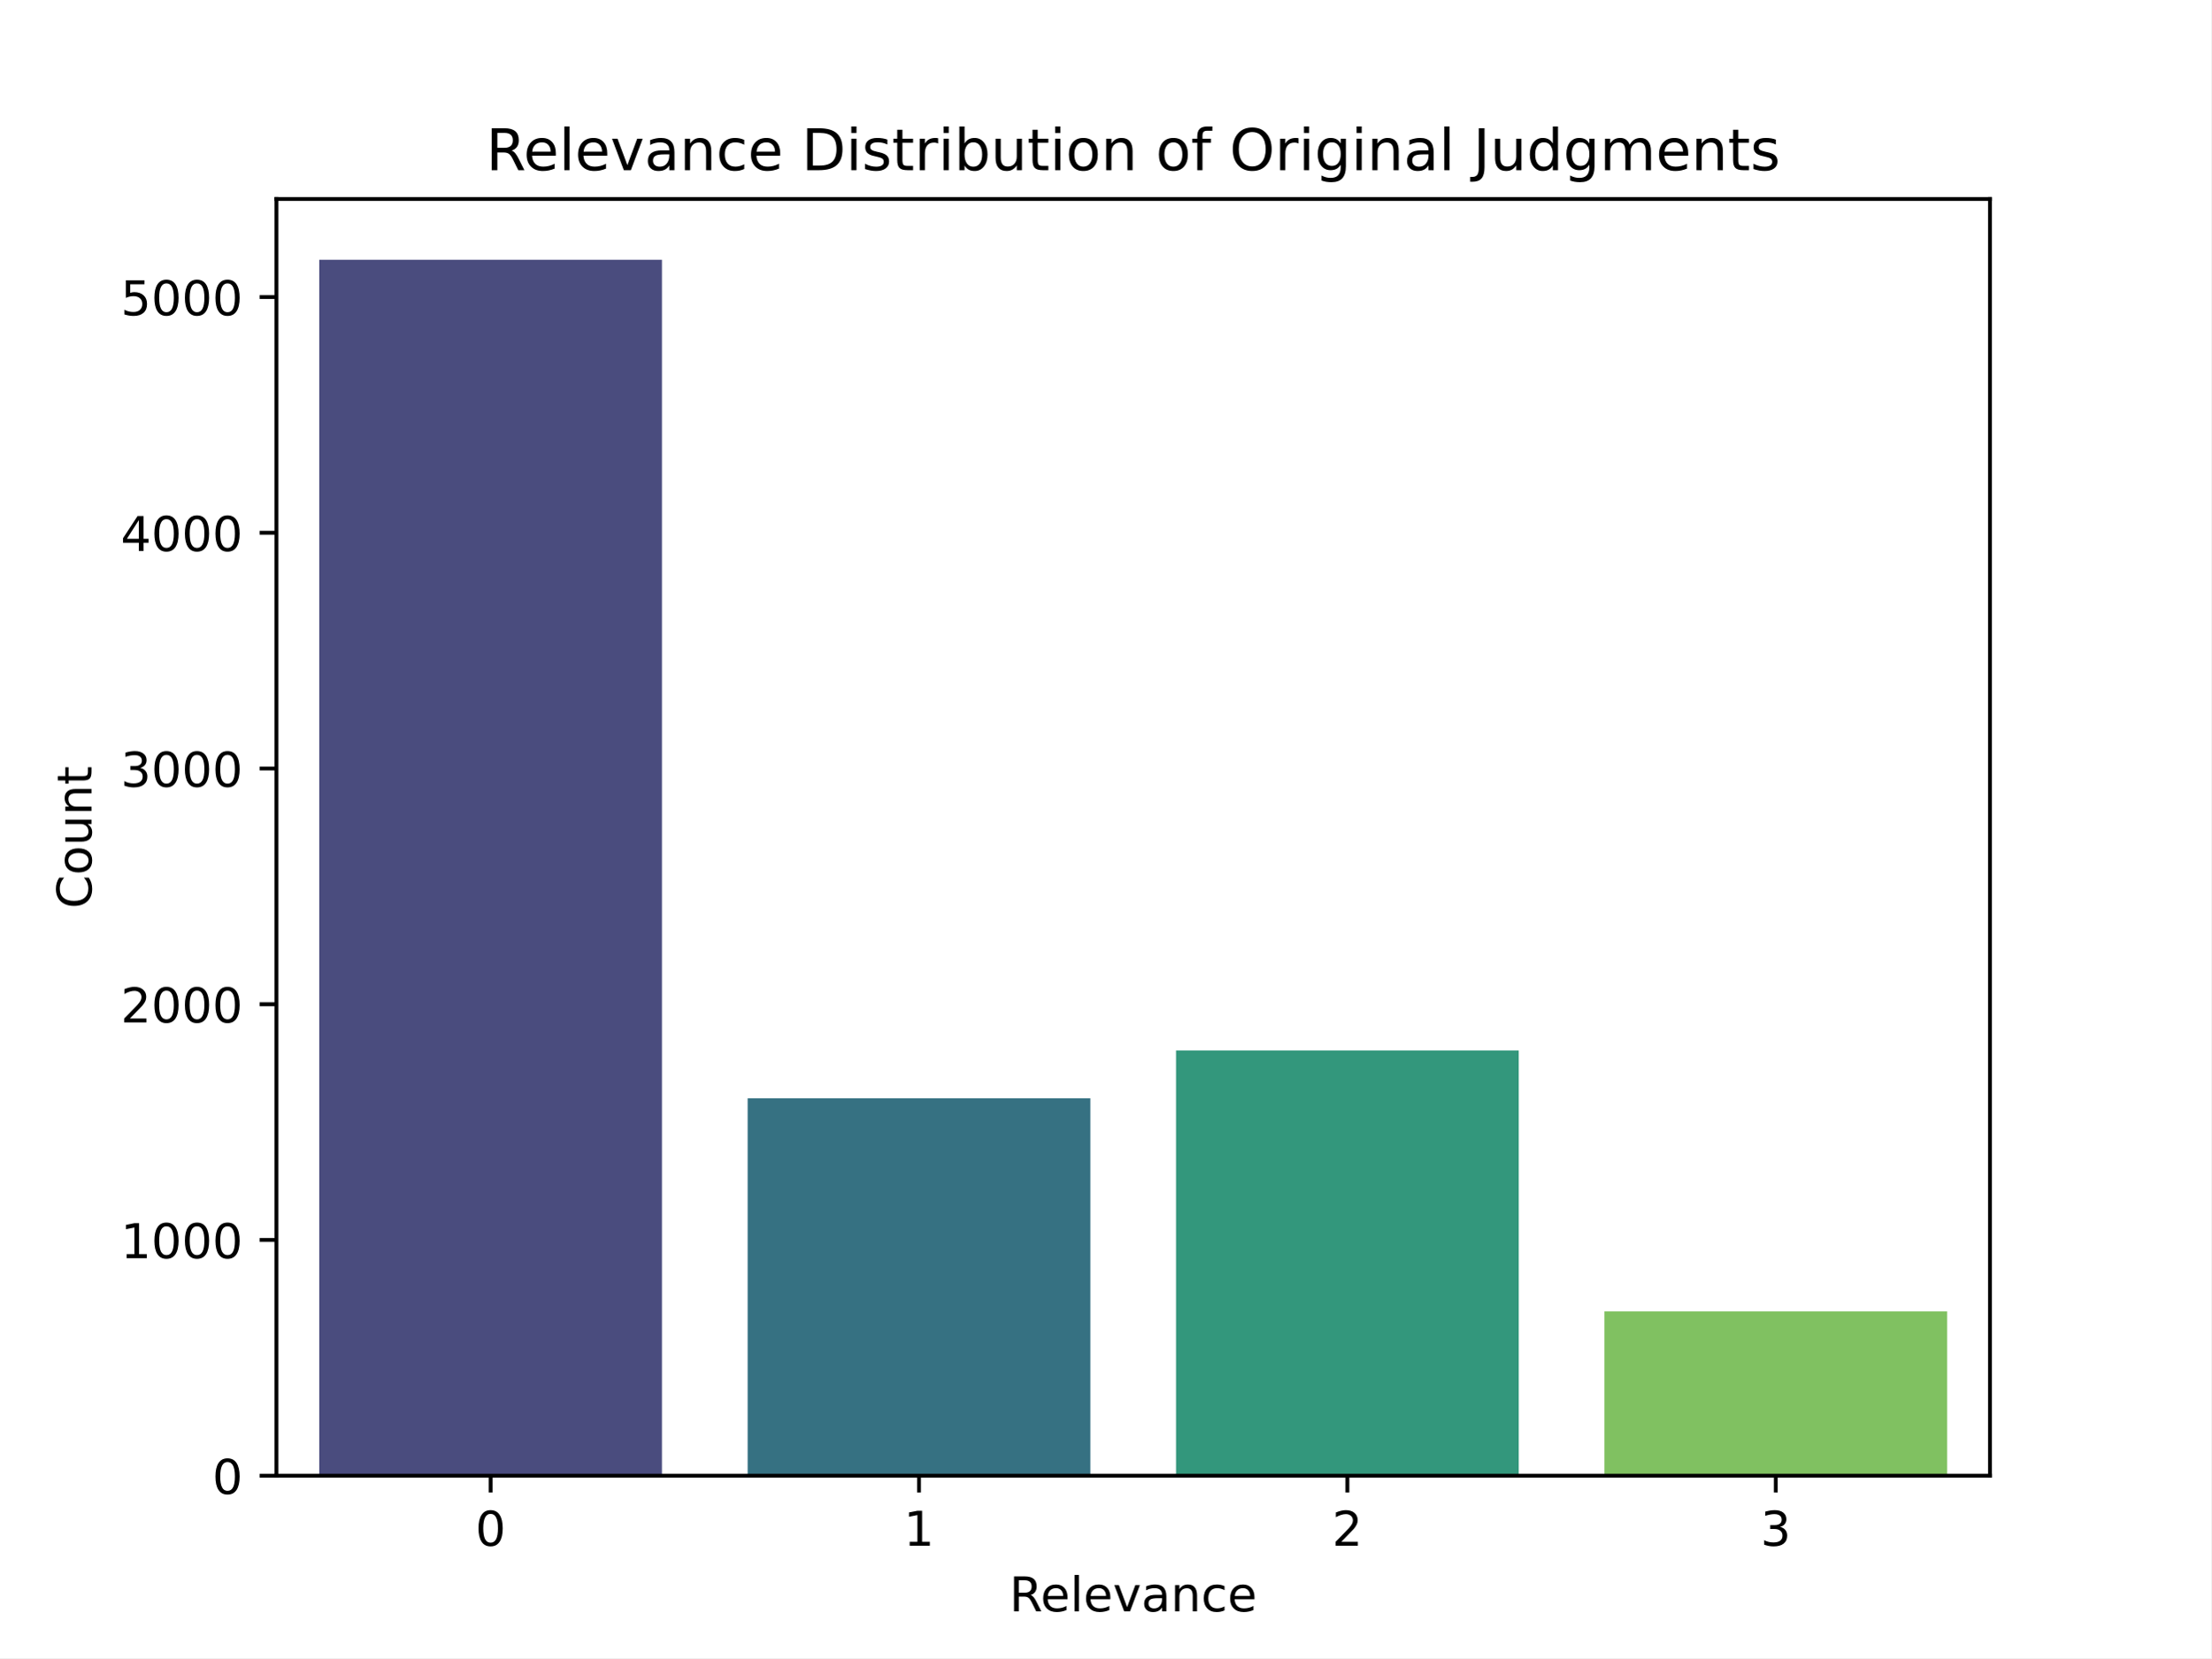
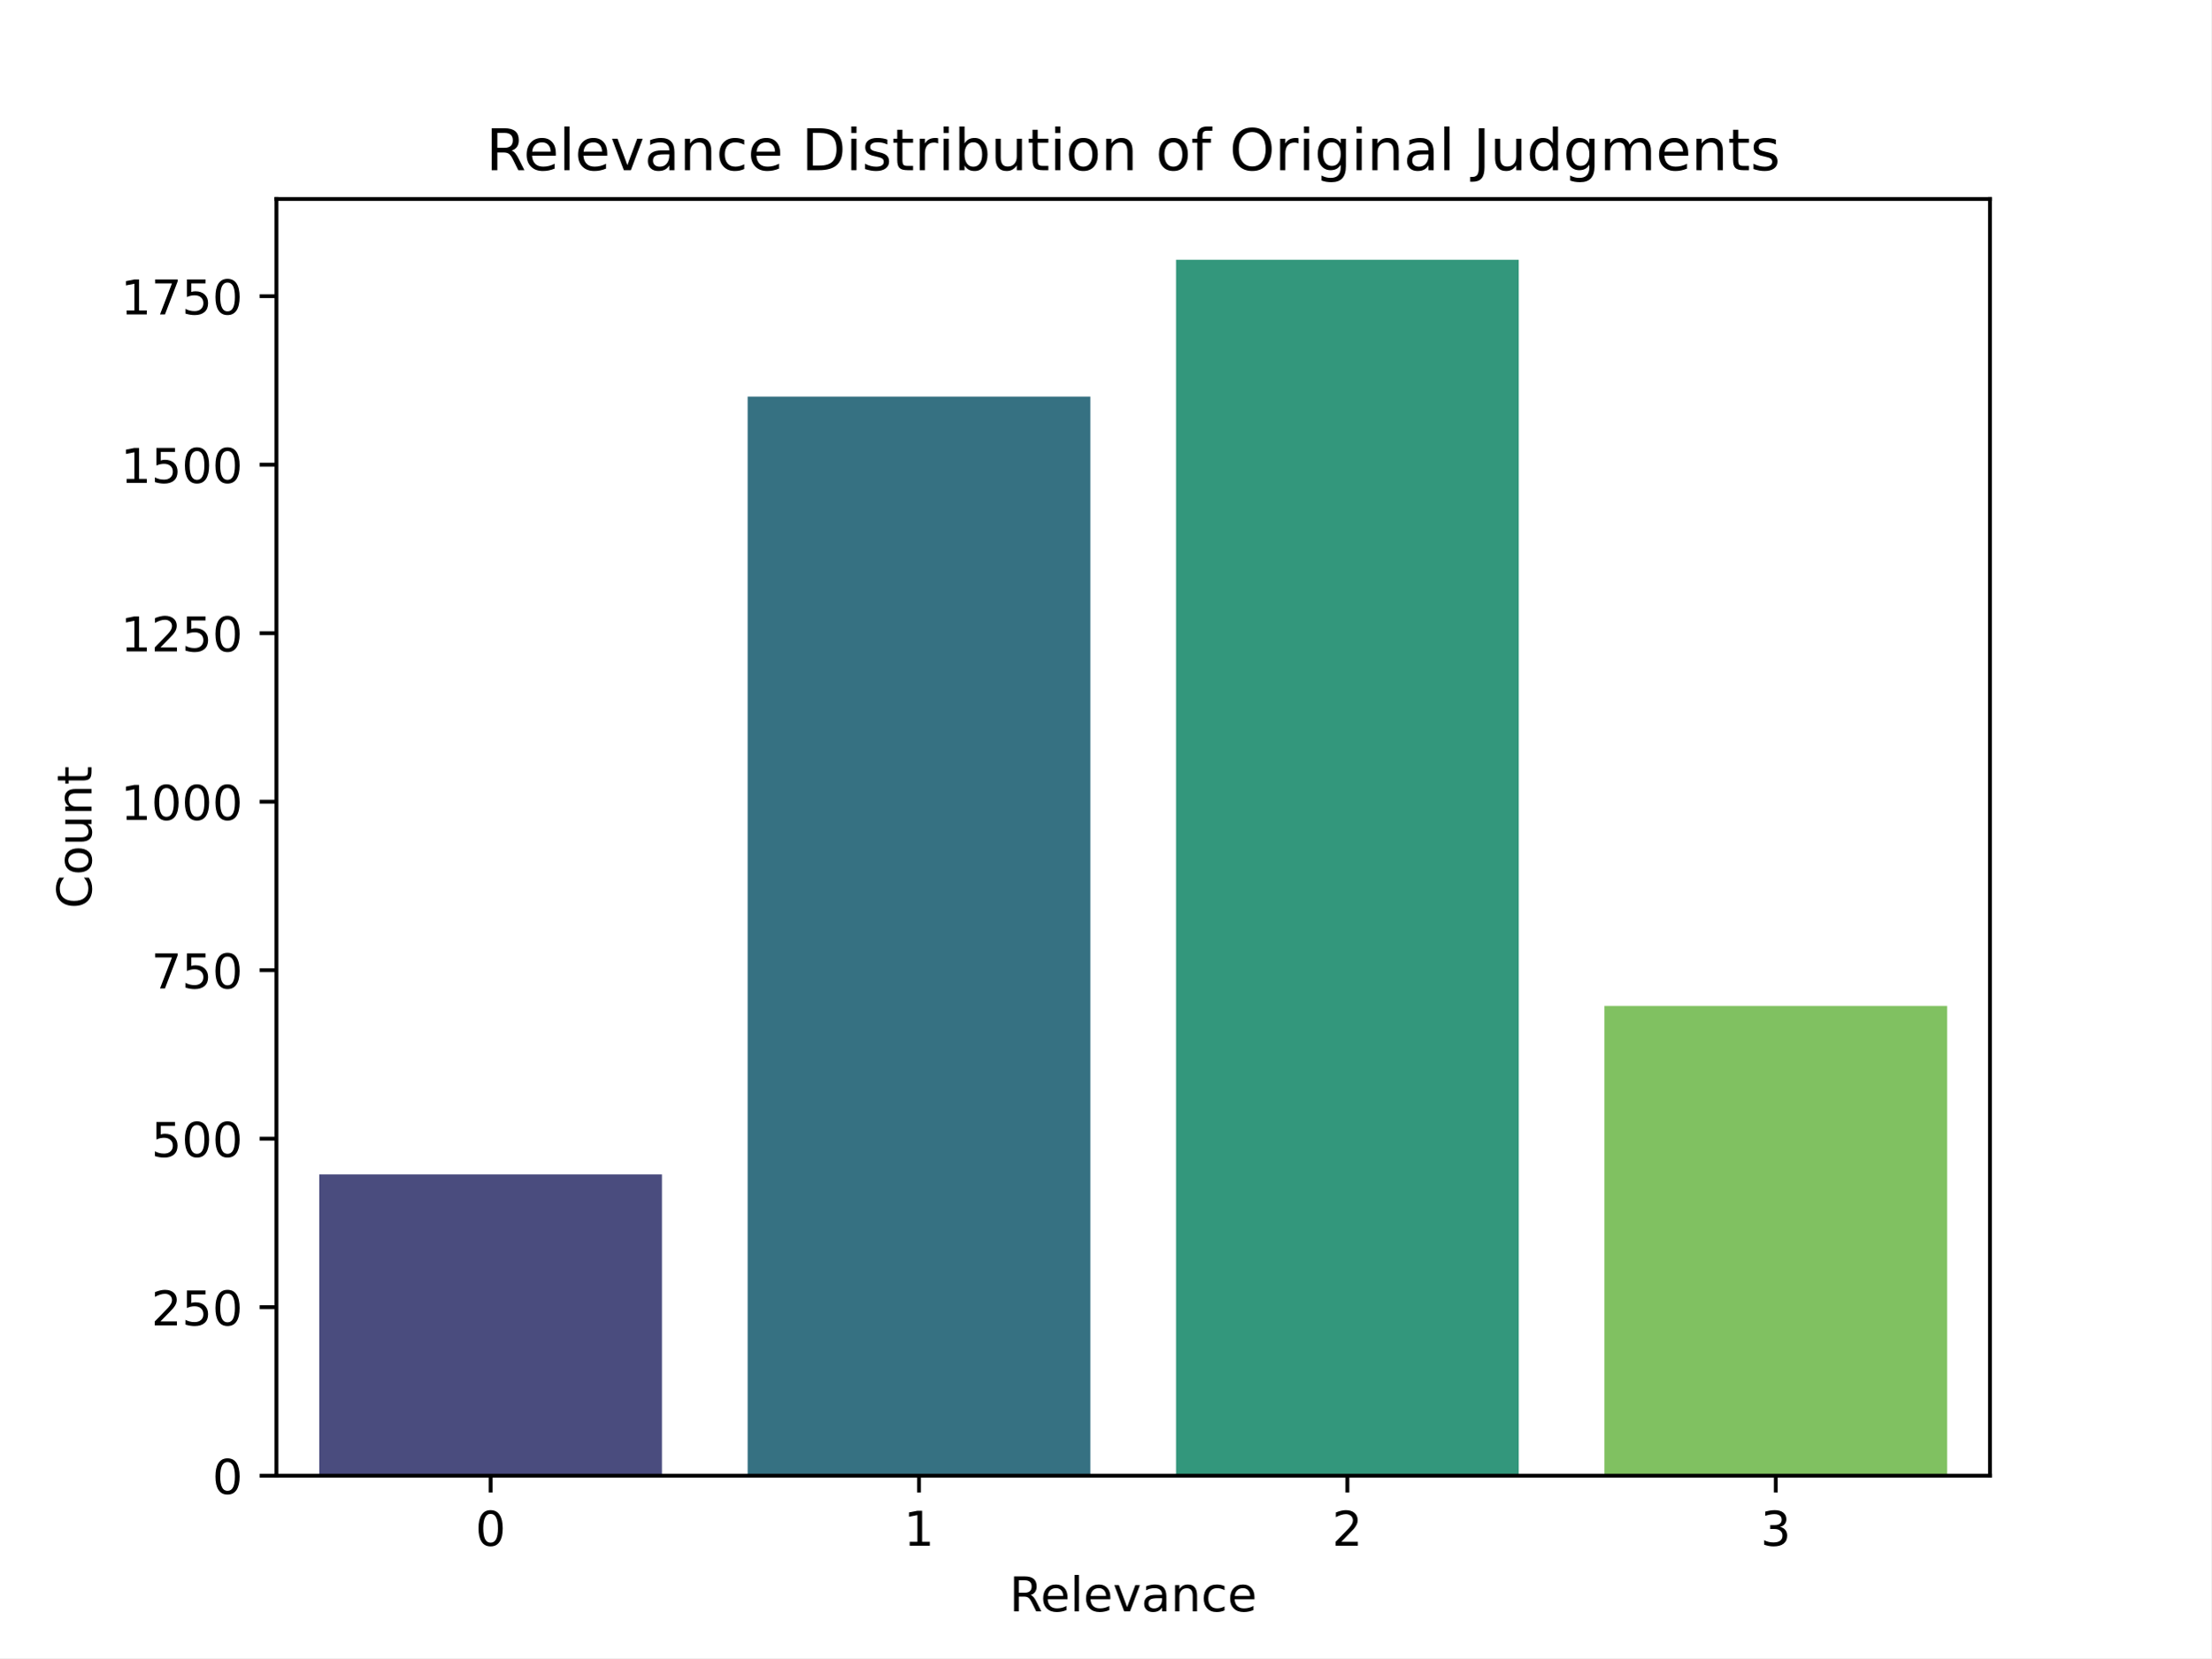
<svg xmlns="http://www.w3.org/2000/svg" xmlns:xlink="http://www.w3.org/1999/xlink" width="460.8pt" height="345.6pt" viewBox="0 0 460.8 345.6" version="1.1">
  <defs>
    <style type="text/css">*{stroke-linejoin: round; stroke-linecap: butt}</style>
  </defs>
  <g id="figure_1">
    <g id="patch_1">
      <path d="M 0 345.6  L 460.8 345.6  L 460.8 0  L 0 0  z " style="fill: #ffffff" />
    </g>
    <g id="axes_1">
      <g id="patch_2">
        <path d="M 57.6 307.584  L 414.72 307.584  L 414.72 41.472  L 57.6 41.472  z " style="fill: #ffffff" />
      </g>
      <g id="patch_3">
-         <path d="M 66.528 307.584  L 137.952 307.584  L 137.952 54.144  L 66.528 54.144  z " clip-path="url(#p53b6fe0936)" style="fill: #4a4c7e" />
+         <path d="M 66.528 307.584  L 137.952 307.584  L 137.952 244.786  L 66.528 244.786  z " clip-path="url(#p8e682155d8)" style="fill: #4a4c7e" />
      </g>
      <g id="patch_4">
-         <path d="M 155.808 307.584  L 227.232 307.584  L 227.232 228.918  L 155.808 228.918  z " clip-path="url(#p53b6fe0936)" style="fill: #367182" />
+         <path d="M 155.808 307.584  L 227.232 307.584  L 227.232 82.663  L 155.808 82.663  z " clip-path="url(#p8e682155d8)" style="fill: #367182" />
      </g>
      <g id="patch_5">
-         <path d="M 245.088 307.584  L 316.512 307.584  L 316.512 218.944  L 245.088 218.944  z " clip-path="url(#p53b6fe0936)" style="fill: #33977c" />
+         <path d="M 245.088 307.584  L 316.512 307.584  L 316.512 54.144  L 245.088 54.144  z " clip-path="url(#p8e682155d8)" style="fill: #33977c" />
      </g>
      <g id="patch_6">
-         <path d="M 334.368 307.584  L 405.792 307.584  L 405.792 273.337  L 334.368 273.337  z " clip-path="url(#p53b6fe0936)" style="fill: #80c161" />
+         <path d="M 334.368 307.584  L 405.792 307.584  L 405.792 209.664  L 334.368 209.664  z " clip-path="url(#p8e682155d8)" style="fill: #80c161" />
      </g>
      <g id="matplotlib.axis_1">
        <g id="xtick_1">
          <g id="line2d_1">
            <defs>
-               <path id="md1bcb874a5" d="M 0 0  L 0 3.5  " style="stroke: #000000; stroke-width: 0.8" />
+               <path id="m49efbe3620" d="M 0 0  L 0 3.5  " style="stroke: #000000; stroke-width: 0.8" />
            </defs>
            <g>
-               <use xlink:href="#md1bcb874a5" x="102.24" y="307.584" style="stroke: #000000; stroke-width: 0.8" />
+               <use xlink:href="#m49efbe3620" x="102.24" y="307.584" style="stroke: #000000; stroke-width: 0.8" />
            </g>
          </g>
          <g id="text_1">
            <g transform="translate(99.05875 322.1824) scale(0.1 -0.1)">
              <defs>
                <path id="DejaVuSans-30" d="M 2034 4250  Q 1547 4250 1301 3770  Q 1056 3291 1056 2328  Q 1056 1369 1301 889  Q 1547 409 2034 409  Q 2525 409 2770 889  Q 3016 1369 3016 2328  Q 3016 3291 2770 3770  Q 2525 4250 2034 4250  z M 2034 4750  Q 2819 4750 3233 4129  Q 3647 3509 3647 2328  Q 3647 1150 3233 529  Q 2819 -91 2034 -91  Q 1250 -91 836 529  Q 422 1150 422 2328  Q 422 3509 836 4129  Q 1250 4750 2034 4750  z " transform="scale(0.015625)" />
              </defs>
              <use xlink:href="#DejaVuSans-30" />
            </g>
          </g>
        </g>
        <g id="xtick_2">
          <g id="line2d_2">
            <g>
-               <use xlink:href="#md1bcb874a5" x="191.52" y="307.584" style="stroke: #000000; stroke-width: 0.8" />
+               <use xlink:href="#m49efbe3620" x="191.52" y="307.584" style="stroke: #000000; stroke-width: 0.8" />
            </g>
          </g>
          <g id="text_2">
            <g transform="translate(188.3388 322.1824) scale(0.1 -0.1)">
              <defs>
                <path id="DejaVuSans-31" d="M 794 531  L 1825 531  L 1825 4091  L 703 3866  L 703 4441  L 1819 4666  L 2450 4666  L 2450 531  L 3481 531  L 3481 0  L 794 0  L 794 531  z " transform="scale(0.015625)" />
              </defs>
              <use xlink:href="#DejaVuSans-31" />
            </g>
          </g>
        </g>
        <g id="xtick_3">
          <g id="line2d_3">
            <g>
-               <use xlink:href="#md1bcb874a5" x="280.8" y="307.584" style="stroke: #000000; stroke-width: 0.8" />
+               <use xlink:href="#m49efbe3620" x="280.8" y="307.584" style="stroke: #000000; stroke-width: 0.8" />
            </g>
          </g>
          <g id="text_3">
            <g transform="translate(277.6187 322.1824) scale(0.1 -0.1)">
              <defs>
                <path id="DejaVuSans-32" d="M 1228 531  L 3431 531  L 3431 0  L 469 0  L 469 531  Q 828 903 1448 1529  Q 2069 2156 2228 2338  Q 2531 2678 2651 2914  Q 2772 3150 2772 3378  Q 2772 3750 2511 3984  Q 2250 4219 1831 4219  Q 1534 4219 1204 4116  Q 875 4013 500 3803  L 500 4441  Q 881 4594 1212 4672  Q 1544 4750 1819 4750  Q 2544 4750 2975 4387  Q 3406 4025 3406 3419  Q 3406 3131 3298 2873  Q 3191 2616 2906 2266  Q 2828 2175 2409 1742  Q 1991 1309 1228 531  z " transform="scale(0.015625)" />
              </defs>
              <use xlink:href="#DejaVuSans-32" />
            </g>
          </g>
        </g>
        <g id="xtick_4">
          <g id="line2d_4">
            <g>
-               <use xlink:href="#md1bcb874a5" x="370.08" y="307.584" style="stroke: #000000; stroke-width: 0.8" />
+               <use xlink:href="#m49efbe3620" x="370.08" y="307.584" style="stroke: #000000; stroke-width: 0.8" />
            </g>
          </g>
          <g id="text_4">
            <g transform="translate(366.8988 322.1824) scale(0.1 -0.1)">
              <defs>
                <path id="DejaVuSans-33" d="M 2597 2516  Q 3050 2419 3304 2112  Q 3559 1806 3559 1356  Q 3559 666 3084 287  Q 2609 -91 1734 -91  Q 1441 -91 1130 -33  Q 819 25 488 141  L 488 750  Q 750 597 1062 519  Q 1375 441 1716 441  Q 2309 441 2620 675  Q 2931 909 2931 1356  Q 2931 1769 2642 2001  Q 2353 2234 1838 2234  L 1294 2234  L 1294 2753  L 1863 2753  Q 2328 2753 2575 2939  Q 2822 3125 2822 3475  Q 2822 3834 2567 4026  Q 2313 4219 1838 4219  Q 1578 4219 1281 4162  Q 984 4106 628 3988  L 628 4550  Q 988 4650 1302 4700  Q 1616 4750 1894 4750  Q 2613 4750 3031 4423  Q 3450 4097 3450 3541  Q 3450 3153 3228 2886  Q 3006 2619 2597 2516  z " transform="scale(0.015625)" />
              </defs>
              <use xlink:href="#DejaVuSans-33" />
            </g>
          </g>
        </g>
        <g id="text_5">
          <g transform="translate(210.3506 335.8606) scale(0.1 -0.1)">
            <defs>
              <path id="DejaVuSans-52" d="M 2841 2188  Q 3044 2119 3236 1894  Q 3428 1669 3622 1275  L 4263 0  L 3584 0  L 2988 1197  Q 2756 1666 2539 1819  Q 2322 1972 1947 1972  L 1259 1972  L 1259 0  L 628 0  L 628 4666  L 2053 4666  Q 2853 4666 3247 4331  Q 3641 3997 3641 3322  Q 3641 2881 3436 2590  Q 3231 2300 2841 2188  z M 1259 4147  L 1259 2491  L 2053 2491  Q 2509 2491 2742 2702  Q 2975 2913 2975 3322  Q 2975 3731 2742 3939  Q 2509 4147 2053 4147  L 1259 4147  z " transform="scale(0.015625)" />
              <path id="DejaVuSans-65" d="M 3597 1894  L 3597 1613  L 953 1613  Q 991 1019 1311 708  Q 1631 397 2203 397  Q 2534 397 2845 478  Q 3156 559 3463 722  L 3463 178  Q 3153 47 2828 -22  Q 2503 -91 2169 -91  Q 1331 -91 842 396  Q 353 884 353 1716  Q 353 2575 817 3079  Q 1281 3584 2069 3584  Q 2775 3584 3186 3129  Q 3597 2675 3597 1894  z M 3022 2063  Q 3016 2534 2758 2815  Q 2500 3097 2075 3097  Q 1594 3097 1305 2825  Q 1016 2553 972 2059  L 3022 2063  z " transform="scale(0.015625)" />
              <path id="DejaVuSans-6c" d="M 603 4863  L 1178 4863  L 1178 0  L 603 0  L 603 4863  z " transform="scale(0.015625)" />
              <path id="DejaVuSans-76" d="M 191 3500  L 800 3500  L 1894 563  L 2988 3500  L 3597 3500  L 2284 0  L 1503 0  L 191 3500  z " transform="scale(0.015625)" />
              <path id="DejaVuSans-61" d="M 2194 1759  Q 1497 1759 1228 1600  Q 959 1441 959 1056  Q 959 750 1161 570  Q 1363 391 1709 391  Q 2188 391 2477 730  Q 2766 1069 2766 1631  L 2766 1759  L 2194 1759  z M 3341 1997  L 3341 0  L 2766 0  L 2766 531  Q 2569 213 2275 61  Q 1981 -91 1556 -91  Q 1019 -91 701 211  Q 384 513 384 1019  Q 384 1609 779 1909  Q 1175 2209 1959 2209  L 2766 2209  L 2766 2266  Q 2766 2663 2505 2880  Q 2244 3097 1772 3097  Q 1472 3097 1187 3025  Q 903 2953 641 2809  L 641 3341  Q 956 3463 1253 3523  Q 1550 3584 1831 3584  Q 2591 3584 2966 3190  Q 3341 2797 3341 1997  z " transform="scale(0.015625)" />
              <path id="DejaVuSans-6e" d="M 3513 2113  L 3513 0  L 2938 0  L 2938 2094  Q 2938 2591 2744 2837  Q 2550 3084 2163 3084  Q 1697 3084 1428 2787  Q 1159 2491 1159 1978  L 1159 0  L 581 0  L 581 3500  L 1159 3500  L 1159 2956  Q 1366 3272 1645 3428  Q 1925 3584 2291 3584  Q 2894 3584 3203 3211  Q 3513 2838 3513 2113  z " transform="scale(0.015625)" />
              <path id="DejaVuSans-63" d="M 3122 3366  L 3122 2828  Q 2878 2963 2633 3030  Q 2388 3097 2138 3097  Q 1578 3097 1268 2742  Q 959 2388 959 1747  Q 959 1106 1268 751  Q 1578 397 2138 397  Q 2388 397 2633 464  Q 2878 531 3122 666  L 3122 134  Q 2881 22 2623 -34  Q 2366 -91 2075 -91  Q 1284 -91 818 406  Q 353 903 353 1747  Q 353 2603 823 3093  Q 1294 3584 2113 3584  Q 2378 3584 2631 3529  Q 2884 3475 3122 3366  z " transform="scale(0.015625)" />
            </defs>
            <use xlink:href="#DejaVuSans-52" />
            <use xlink:href="#DejaVuSans-65" x="64.982" />
            <use xlink:href="#DejaVuSans-6c" x="126.506" />
            <use xlink:href="#DejaVuSans-65" x="154.289" />
            <use xlink:href="#DejaVuSans-76" x="215.812" />
            <use xlink:href="#DejaVuSans-61" x="274.992" />
            <use xlink:href="#DejaVuSans-6e" x="336.271" />
            <use xlink:href="#DejaVuSans-63" x="399.65" />
            <use xlink:href="#DejaVuSans-65" x="454.631" />
          </g>
        </g>
      </g>
      <g id="matplotlib.axis_2">
        <g id="ytick_1">
          <g id="line2d_5">
            <defs>
-               <path id="m8c787a60a0" d="M 0 0  L -3.5 0  " style="stroke: #000000; stroke-width: 0.8" />
+               <path id="m317456e62e" d="M 0 0  L -3.5 0  " style="stroke: #000000; stroke-width: 0.8" />
            </defs>
            <g>
-               <use xlink:href="#m8c787a60a0" x="57.6" y="307.584" style="stroke: #000000; stroke-width: 0.8" />
+               <use xlink:href="#m317456e62e" x="57.6" y="307.584" style="stroke: #000000; stroke-width: 0.8" />
            </g>
          </g>
          <g id="text_6">
            <g transform="translate(44.2375 311.3832) scale(0.1 -0.1)">
              <use xlink:href="#DejaVuSans-30" />
            </g>
          </g>
        </g>
        <g id="ytick_2">
          <g id="line2d_6">
            <g>
-               <use xlink:href="#m8c787a60a0" x="57.6" y="258.449" style="stroke: #000000; stroke-width: 0.8" />
+               <use xlink:href="#m317456e62e" x="57.6" y="272.462" style="stroke: #000000; stroke-width: 0.8" />
            </g>
          </g>
          <g id="text_7">
-             <g transform="translate(25.15 262.2479) scale(0.1 -0.1)">
-               <use xlink:href="#DejaVuSans-31" />
-               <use xlink:href="#DejaVuSans-30" x="63.623" />
-               <use xlink:href="#DejaVuSans-30" x="127.246" />
-               <use xlink:href="#DejaVuSans-30" x="190.869" />
+             <g transform="translate(31.5125 276.2613) scale(0.1 -0.1)">
+               <defs>
+                 <path id="DejaVuSans-35" d="M 691 4666  L 3169 4666  L 3169 4134  L 1269 4134  L 1269 2991  Q 1406 3038 1543 3061  Q 1681 3084 1819 3084  Q 2600 3084 3056 2656  Q 3513 2228 3513 1497  Q 3513 744 3044 326  Q 2575 -91 1722 -91  Q 1428 -91 1123 -41  Q 819 9 494 109  L 494 744  Q 775 591 1075 516  Q 1375 441 1709 441  Q 2250 441 2565 725  Q 2881 1009 2881 1497  Q 2881 1984 2565 2268  Q 2250 2553 1709 2553  Q 1456 2553 1204 2497  Q 953 2441 691 2322  L 691 4666  z " transform="scale(0.015625)" />
+               </defs>
+               <use xlink:href="#DejaVuSans-32" />
+               <use xlink:href="#DejaVuSans-35" x="63.623" />
+               <use xlink:href="#DejaVuSans-30" x="127.246" />
            </g>
          </g>
        </g>
        <g id="ytick_3">
          <g id="line2d_7">
            <g>
-               <use xlink:href="#m8c787a60a0" x="57.6" y="209.313" style="stroke: #000000; stroke-width: 0.8" />
+               <use xlink:href="#m317456e62e" x="57.6" y="237.34" style="stroke: #000000; stroke-width: 0.8" />
            </g>
          </g>
          <g id="text_8">
-             <g transform="translate(25.15 213.1126) scale(0.1 -0.1)">
-               <use xlink:href="#DejaVuSans-32" />
+             <g transform="translate(31.5125 241.1393) scale(0.1 -0.1)">
+               <use xlink:href="#DejaVuSans-35" />
              <use xlink:href="#DejaVuSans-30" x="63.623" />
              <use xlink:href="#DejaVuSans-30" x="127.246" />
-               <use xlink:href="#DejaVuSans-30" x="190.869" />
            </g>
          </g>
        </g>
        <g id="ytick_4">
          <g id="line2d_8">
            <g>
-               <use xlink:href="#m8c787a60a0" x="57.6" y="160.178" style="stroke: #000000; stroke-width: 0.8" />
+               <use xlink:href="#m317456e62e" x="57.6" y="202.218" style="stroke: #000000; stroke-width: 0.8" />
            </g>
          </g>
          <g id="text_9">
-             <g transform="translate(25.15 163.9772) scale(0.1 -0.1)">
-               <use xlink:href="#DejaVuSans-33" />
-               <use xlink:href="#DejaVuSans-30" x="63.623" />
-               <use xlink:href="#DejaVuSans-30" x="127.246" />
-               <use xlink:href="#DejaVuSans-30" x="190.869" />
+             <g transform="translate(31.5125 206.0174) scale(0.1 -0.1)">
+               <defs>
+                 <path id="DejaVuSans-37" d="M 525 4666  L 3525 4666  L 3525 4397  L 1831 0  L 1172 0  L 2766 4134  L 525 4134  L 525 4666  z " transform="scale(0.015625)" />
+               </defs>
+               <use xlink:href="#DejaVuSans-37" />
+               <use xlink:href="#DejaVuSans-35" x="63.623" />
+               <use xlink:href="#DejaVuSans-30" x="127.246" />
            </g>
          </g>
        </g>
        <g id="ytick_5">
          <g id="line2d_9">
            <g>
-               <use xlink:href="#m8c787a60a0" x="57.6" y="111.043" style="stroke: #000000; stroke-width: 0.8" />
+               <use xlink:href="#m317456e62e" x="57.6" y="167.096" style="stroke: #000000; stroke-width: 0.8" />
            </g>
          </g>
          <g id="text_10">
-             <g transform="translate(25.15 114.8419) scale(0.1 -0.1)">
-               <defs>
-                 <path id="DejaVuSans-34" d="M 2419 4116  L 825 1625  L 2419 1625  L 2419 4116  z M 2253 4666  L 3047 4666  L 3047 1625  L 3713 1625  L 3713 1100  L 3047 1100  L 3047 0  L 2419 0  L 2419 1100  L 313 1100  L 313 1709  L 2253 4666  z " transform="scale(0.015625)" />
-               </defs>
-               <use xlink:href="#DejaVuSans-34" />
+             <g transform="translate(25.15 170.8954) scale(0.1 -0.1)">
+               <use xlink:href="#DejaVuSans-31" />
              <use xlink:href="#DejaVuSans-30" x="63.623" />
              <use xlink:href="#DejaVuSans-30" x="127.246" />
              <use xlink:href="#DejaVuSans-30" x="190.869" />
            </g>
          </g>
        </g>
        <g id="ytick_6">
          <g id="line2d_10">
            <g>
-               <use xlink:href="#m8c787a60a0" x="57.6" y="61.907" style="stroke: #000000; stroke-width: 0.8" />
+               <use xlink:href="#m317456e62e" x="57.6" y="131.974" style="stroke: #000000; stroke-width: 0.8" />
            </g>
          </g>
          <g id="text_11">
-             <g transform="translate(25.15 65.7066) scale(0.1 -0.1)">
-               <defs>
-                 <path id="DejaVuSans-35" d="M 691 4666  L 3169 4666  L 3169 4134  L 1269 4134  L 1269 2991  Q 1406 3038 1543 3061  Q 1681 3084 1819 3084  Q 2600 3084 3056 2656  Q 3513 2228 3513 1497  Q 3513 744 3044 326  Q 2575 -91 1722 -91  Q 1428 -91 1123 -41  Q 819 9 494 109  L 494 744  Q 775 591 1075 516  Q 1375 441 1709 441  Q 2250 441 2565 725  Q 2881 1009 2881 1497  Q 2881 1984 2565 2268  Q 2250 2553 1709 2553  Q 1456 2553 1204 2497  Q 953 2441 691 2322  L 691 4666  z " transform="scale(0.015625)" />
-               </defs>
-               <use xlink:href="#DejaVuSans-35" />
-               <use xlink:href="#DejaVuSans-30" x="63.623" />
-               <use xlink:href="#DejaVuSans-30" x="127.246" />
+             <g transform="translate(25.15 135.7735) scale(0.1 -0.1)">
+               <use xlink:href="#DejaVuSans-31" />
+               <use xlink:href="#DejaVuSans-32" x="63.623" />
+               <use xlink:href="#DejaVuSans-35" x="127.246" />
              <use xlink:href="#DejaVuSans-30" x="190.869" />
            </g>
          </g>
        </g>
-         <g id="text_12">
+         <g id="ytick_7">
+           <g id="line2d_11">
+             <g>
+               <use xlink:href="#m317456e62e" x="57.6" y="96.852" style="stroke: #000000; stroke-width: 0.8" />
+             </g>
+           </g>
+           <g id="text_12">
+             <g transform="translate(25.15 100.6515) scale(0.1 -0.1)">
+               <use xlink:href="#DejaVuSans-31" />
+               <use xlink:href="#DejaVuSans-35" x="63.623" />
+               <use xlink:href="#DejaVuSans-30" x="127.246" />
+               <use xlink:href="#DejaVuSans-30" x="190.869" />
+             </g>
+           </g>
+         </g>
+         <g id="ytick_8">
+           <g id="line2d_12">
+             <g>
+               <use xlink:href="#m317456e62e" x="57.6" y="61.73" style="stroke: #000000; stroke-width: 0.8" />
+             </g>
+           </g>
+           <g id="text_13">
+             <g transform="translate(25.15 65.52956) scale(0.1 -0.1)">
+               <use xlink:href="#DejaVuSans-31" />
+               <use xlink:href="#DejaVuSans-37" x="63.623" />
+               <use xlink:href="#DejaVuSans-35" x="127.246" />
+               <use xlink:href="#DejaVuSans-30" x="190.869" />
+             </g>
+           </g>
+         </g>
+         <g id="text_14">
          <g transform="translate(19.07031 189.3764) rotate(-90) scale(0.1 -0.1)">
            <defs>
              <path id="DejaVuSans-43" d="M 4122 4306  L 4122 3641  Q 3803 3938 3442 4084  Q 3081 4231 2675 4231  Q 1875 4231 1450 3742  Q 1025 3253 1025 2328  Q 1025 1406 1450 917  Q 1875 428 2675 428  Q 3081 428 3442 575  Q 3803 722 4122 1019  L 4122 359  Q 3791 134 3420 21  Q 3050 -91 2638 -91  Q 1578 -91 968 557  Q 359 1206 359 2328  Q 359 3453 968 4101  Q 1578 4750 2638 4750  Q 3056 4750 3426 4639  Q 3797 4528 4122 4306  z " transform="scale(0.015625)" />
              <path id="DejaVuSans-6f" d="M 1959 3097  Q 1497 3097 1228 2736  Q 959 2375 959 1747  Q 959 1119 1226 758  Q 1494 397 1959 397  Q 2419 397 2687 759  Q 2956 1122 2956 1747  Q 2956 2369 2687 2733  Q 2419 3097 1959 3097  z M 1959 3584  Q 2709 3584 3137 3096  Q 3566 2609 3566 1747  Q 3566 888 3137 398  Q 2709 -91 1959 -91  Q 1206 -91 779 398  Q 353 888 353 1747  Q 353 2609 779 3096  Q 1206 3584 1959 3584  z " transform="scale(0.015625)" />
              <path id="DejaVuSans-75" d="M 544 1381  L 544 3500  L 1119 3500  L 1119 1403  Q 1119 906 1312 657  Q 1506 409 1894 409  Q 2359 409 2629 706  Q 2900 1003 2900 1516  L 2900 3500  L 3475 3500  L 3475 0  L 2900 0  L 2900 538  Q 2691 219 2414 64  Q 2138 -91 1772 -91  Q 1169 -91 856 284  Q 544 659 544 1381  z M 1991 3584  L 1991 3584  z " transform="scale(0.015625)" />
              <path id="DejaVuSans-74" d="M 1172 4494  L 1172 3500  L 2356 3500  L 2356 3053  L 1172 3053  L 1172 1153  Q 1172 725 1289 603  Q 1406 481 1766 481  L 2356 481  L 2356 0  L 1766 0  Q 1100 0 847 248  Q 594 497 594 1153  L 594 3053  L 172 3053  L 172 3500  L 594 3500  L 594 4494  L 1172 4494  z " transform="scale(0.015625)" />
            </defs>
            <use xlink:href="#DejaVuSans-43" />
            <use xlink:href="#DejaVuSans-6f" x="69.824" />
            <use xlink:href="#DejaVuSans-75" x="131.006" />
            <use xlink:href="#DejaVuSans-6e" x="194.385" />
            <use xlink:href="#DejaVuSans-74" x="257.764" />
          </g>
        </g>
      </g>
      <g id="patch_7">
        <path d="M 57.6 307.584  L 57.6 41.472  " style="fill: none; stroke: #000000; stroke-width: 0.8; stroke-linejoin: miter; stroke-linecap: square" />
      </g>
      <g id="patch_8">
        <path d="M 414.72 307.584  L 414.72 41.472  " style="fill: none; stroke: #000000; stroke-width: 0.8; stroke-linejoin: miter; stroke-linecap: square" />
      </g>
      <g id="patch_9">
        <path d="M 57.6 307.584  L 414.72 307.584  " style="fill: none; stroke: #000000; stroke-width: 0.8; stroke-linejoin: miter; stroke-linecap: square" />
      </g>
      <g id="patch_10">
        <path d="M 57.6 41.472  L 414.72 41.472  " style="fill: none; stroke: #000000; stroke-width: 0.8; stroke-linejoin: miter; stroke-linecap: square" />
      </g>
-       <g id="text_13">
+       <g id="text_15">
        <g transform="translate(101.2894 35.472) scale(0.12 -0.12)">
          <defs>
            <path id="DejaVuSans-20" transform="scale(0.015625)" />
            <path id="DejaVuSans-44" d="M 1259 4147  L 1259 519  L 2022 519  Q 2988 519 3436 956  Q 3884 1394 3884 2338  Q 3884 3275 3436 3711  Q 2988 4147 2022 4147  L 1259 4147  z M 628 4666  L 1925 4666  Q 3281 4666 3915 4102  Q 4550 3538 4550 2338  Q 4550 1131 3912 565  Q 3275 0 1925 0  L 628 0  L 628 4666  z " transform="scale(0.015625)" />
            <path id="DejaVuSans-69" d="M 603 3500  L 1178 3500  L 1178 0  L 603 0  L 603 3500  z M 603 4863  L 1178 4863  L 1178 4134  L 603 4134  L 603 4863  z " transform="scale(0.015625)" />
            <path id="DejaVuSans-73" d="M 2834 3397  L 2834 2853  Q 2591 2978 2328 3040  Q 2066 3103 1784 3103  Q 1356 3103 1142 2972  Q 928 2841 928 2578  Q 928 2378 1081 2264  Q 1234 2150 1697 2047  L 1894 2003  Q 2506 1872 2764 1633  Q 3022 1394 3022 966  Q 3022 478 2636 193  Q 2250 -91 1575 -91  Q 1294 -91 989 -36  Q 684 19 347 128  L 347 722  Q 666 556 975 473  Q 1284 391 1588 391  Q 1994 391 2212 530  Q 2431 669 2431 922  Q 2431 1156 2273 1281  Q 2116 1406 1581 1522  L 1381 1569  Q 847 1681 609 1914  Q 372 2147 372 2553  Q 372 3047 722 3315  Q 1072 3584 1716 3584  Q 2034 3584 2315 3537  Q 2597 3491 2834 3397  z " transform="scale(0.015625)" />
            <path id="DejaVuSans-72" d="M 2631 2963  Q 2534 3019 2420 3045  Q 2306 3072 2169 3072  Q 1681 3072 1420 2755  Q 1159 2438 1159 1844  L 1159 0  L 581 0  L 581 3500  L 1159 3500  L 1159 2956  Q 1341 3275 1631 3429  Q 1922 3584 2338 3584  Q 2397 3584 2469 3576  Q 2541 3569 2628 3553  L 2631 2963  z " transform="scale(0.015625)" />
            <path id="DejaVuSans-62" d="M 3116 1747  Q 3116 2381 2855 2742  Q 2594 3103 2138 3103  Q 1681 3103 1420 2742  Q 1159 2381 1159 1747  Q 1159 1113 1420 752  Q 1681 391 2138 391  Q 2594 391 2855 752  Q 3116 1113 3116 1747  z M 1159 2969  Q 1341 3281 1617 3432  Q 1894 3584 2278 3584  Q 2916 3584 3314 3078  Q 3713 2572 3713 1747  Q 3713 922 3314 415  Q 2916 -91 2278 -91  Q 1894 -91 1617 61  Q 1341 213 1159 525  L 1159 0  L 581 0  L 581 4863  L 1159 4863  L 1159 2969  z " transform="scale(0.015625)" />
            <path id="DejaVuSans-66" d="M 2375 4863  L 2375 4384  L 1825 4384  Q 1516 4384 1395 4259  Q 1275 4134 1275 3809  L 1275 3500  L 2222 3500  L 2222 3053  L 1275 3053  L 1275 0  L 697 0  L 697 3053  L 147 3053  L 147 3500  L 697 3500  L 697 3744  Q 697 4328 969 4595  Q 1241 4863 1831 4863  L 2375 4863  z " transform="scale(0.015625)" />
            <path id="DejaVuSans-4f" d="M 2522 4238  Q 1834 4238 1429 3725  Q 1025 3213 1025 2328  Q 1025 1447 1429 934  Q 1834 422 2522 422  Q 3209 422 3611 934  Q 4013 1447 4013 2328  Q 4013 3213 3611 3725  Q 3209 4238 2522 4238  z M 2522 4750  Q 3503 4750 4090 4092  Q 4678 3434 4678 2328  Q 4678 1225 4090 567  Q 3503 -91 2522 -91  Q 1538 -91 948 565  Q 359 1222 359 2328  Q 359 3434 948 4092  Q 1538 4750 2522 4750  z " transform="scale(0.015625)" />
            <path id="DejaVuSans-67" d="M 2906 1791  Q 2906 2416 2648 2759  Q 2391 3103 1925 3103  Q 1463 3103 1205 2759  Q 947 2416 947 1791  Q 947 1169 1205 825  Q 1463 481 1925 481  Q 2391 481 2648 825  Q 2906 1169 2906 1791  z M 3481 434  Q 3481 -459 3084 -895  Q 2688 -1331 1869 -1331  Q 1566 -1331 1297 -1286  Q 1028 -1241 775 -1147  L 775 -588  Q 1028 -725 1275 -790  Q 1522 -856 1778 -856  Q 2344 -856 2625 -561  Q 2906 -266 2906 331  L 2906 616  Q 2728 306 2450 153  Q 2172 0 1784 0  Q 1141 0 747 490  Q 353 981 353 1791  Q 353 2603 747 3093  Q 1141 3584 1784 3584  Q 2172 3584 2450 3431  Q 2728 3278 2906 2969  L 2906 3500  L 3481 3500  L 3481 434  z " transform="scale(0.015625)" />
            <path id="DejaVuSans-4a" d="M 628 4666  L 1259 4666  L 1259 325  Q 1259 -519 939 -900  Q 619 -1281 -91 -1281  L -331 -1281  L -331 -750  L -134 -750  Q 284 -750 456 -515  Q 628 -281 628 325  L 628 4666  z " transform="scale(0.015625)" />
            <path id="DejaVuSans-64" d="M 2906 2969  L 2906 4863  L 3481 4863  L 3481 0  L 2906 0  L 2906 525  Q 2725 213 2448 61  Q 2172 -91 1784 -91  Q 1150 -91 751 415  Q 353 922 353 1747  Q 353 2572 751 3078  Q 1150 3584 1784 3584  Q 2172 3584 2448 3432  Q 2725 3281 2906 2969  z M 947 1747  Q 947 1113 1208 752  Q 1469 391 1925 391  Q 2381 391 2643 752  Q 2906 1113 2906 1747  Q 2906 2381 2643 2742  Q 2381 3103 1925 3103  Q 1469 3103 1208 2742  Q 947 2381 947 1747  z " transform="scale(0.015625)" />
            <path id="DejaVuSans-6d" d="M 3328 2828  Q 3544 3216 3844 3400  Q 4144 3584 4550 3584  Q 5097 3584 5394 3201  Q 5691 2819 5691 2113  L 5691 0  L 5113 0  L 5113 2094  Q 5113 2597 4934 2840  Q 4756 3084 4391 3084  Q 3944 3084 3684 2787  Q 3425 2491 3425 1978  L 3425 0  L 2847 0  L 2847 2094  Q 2847 2600 2669 2842  Q 2491 3084 2119 3084  Q 1678 3084 1418 2786  Q 1159 2488 1159 1978  L 1159 0  L 581 0  L 581 3500  L 1159 3500  L 1159 2956  Q 1356 3278 1631 3431  Q 1906 3584 2284 3584  Q 2666 3584 2933 3390  Q 3200 3197 3328 2828  z " transform="scale(0.015625)" />
          </defs>
          <use xlink:href="#DejaVuSans-52" />
          <use xlink:href="#DejaVuSans-65" x="64.982" />
          <use xlink:href="#DejaVuSans-6c" x="126.506" />
          <use xlink:href="#DejaVuSans-65" x="154.289" />
          <use xlink:href="#DejaVuSans-76" x="215.812" />
          <use xlink:href="#DejaVuSans-61" x="274.992" />
          <use xlink:href="#DejaVuSans-6e" x="336.271" />
          <use xlink:href="#DejaVuSans-63" x="399.65" />
          <use xlink:href="#DejaVuSans-65" x="454.631" />
          <use xlink:href="#DejaVuSans-20" x="516.154" />
          <use xlink:href="#DejaVuSans-44" x="547.941" />
          <use xlink:href="#DejaVuSans-69" x="624.943" />
          <use xlink:href="#DejaVuSans-73" x="652.727" />
          <use xlink:href="#DejaVuSans-74" x="704.826" />
          <use xlink:href="#DejaVuSans-72" x="744.035" />
          <use xlink:href="#DejaVuSans-69" x="785.148" />
          <use xlink:href="#DejaVuSans-62" x="812.932" />
          <use xlink:href="#DejaVuSans-75" x="876.408" />
          <use xlink:href="#DejaVuSans-74" x="939.787" />
          <use xlink:href="#DejaVuSans-69" x="978.996" />
          <use xlink:href="#DejaVuSans-6f" x="1006.779" />
          <use xlink:href="#DejaVuSans-6e" x="1067.961" />
          <use xlink:href="#DejaVuSans-20" x="1131.34" />
          <use xlink:href="#DejaVuSans-6f" x="1163.127" />
          <use xlink:href="#DejaVuSans-66" x="1224.309" />
          <use xlink:href="#DejaVuSans-20" x="1259.514" />
          <use xlink:href="#DejaVuSans-4f" x="1291.301" />
          <use xlink:href="#DejaVuSans-72" x="1370.012" />
          <use xlink:href="#DejaVuSans-69" x="1411.125" />
          <use xlink:href="#DejaVuSans-67" x="1438.908" />
          <use xlink:href="#DejaVuSans-69" x="1502.385" />
          <use xlink:href="#DejaVuSans-6e" x="1530.168" />
          <use xlink:href="#DejaVuSans-61" x="1593.547" />
          <use xlink:href="#DejaVuSans-6c" x="1654.826" />
          <use xlink:href="#DejaVuSans-20" x="1682.609" />
          <use xlink:href="#DejaVuSans-4a" x="1714.396" />
          <use xlink:href="#DejaVuSans-75" x="1743.889" />
          <use xlink:href="#DejaVuSans-64" x="1807.268" />
          <use xlink:href="#DejaVuSans-67" x="1870.744" />
          <use xlink:href="#DejaVuSans-6d" x="1934.221" />
          <use xlink:href="#DejaVuSans-65" x="2031.633" />
          <use xlink:href="#DejaVuSans-6e" x="2093.156" />
          <use xlink:href="#DejaVuSans-74" x="2156.535" />
          <use xlink:href="#DejaVuSans-73" x="2195.744" />
        </g>
      </g>
    </g>
  </g>
  <defs>
-     <clipPath id="p53b6fe0936">
+     <clipPath id="p8e682155d8">
      <rect x="57.6" y="41.472" width="357.12" height="266.112" />
    </clipPath>
  </defs>
</svg>
